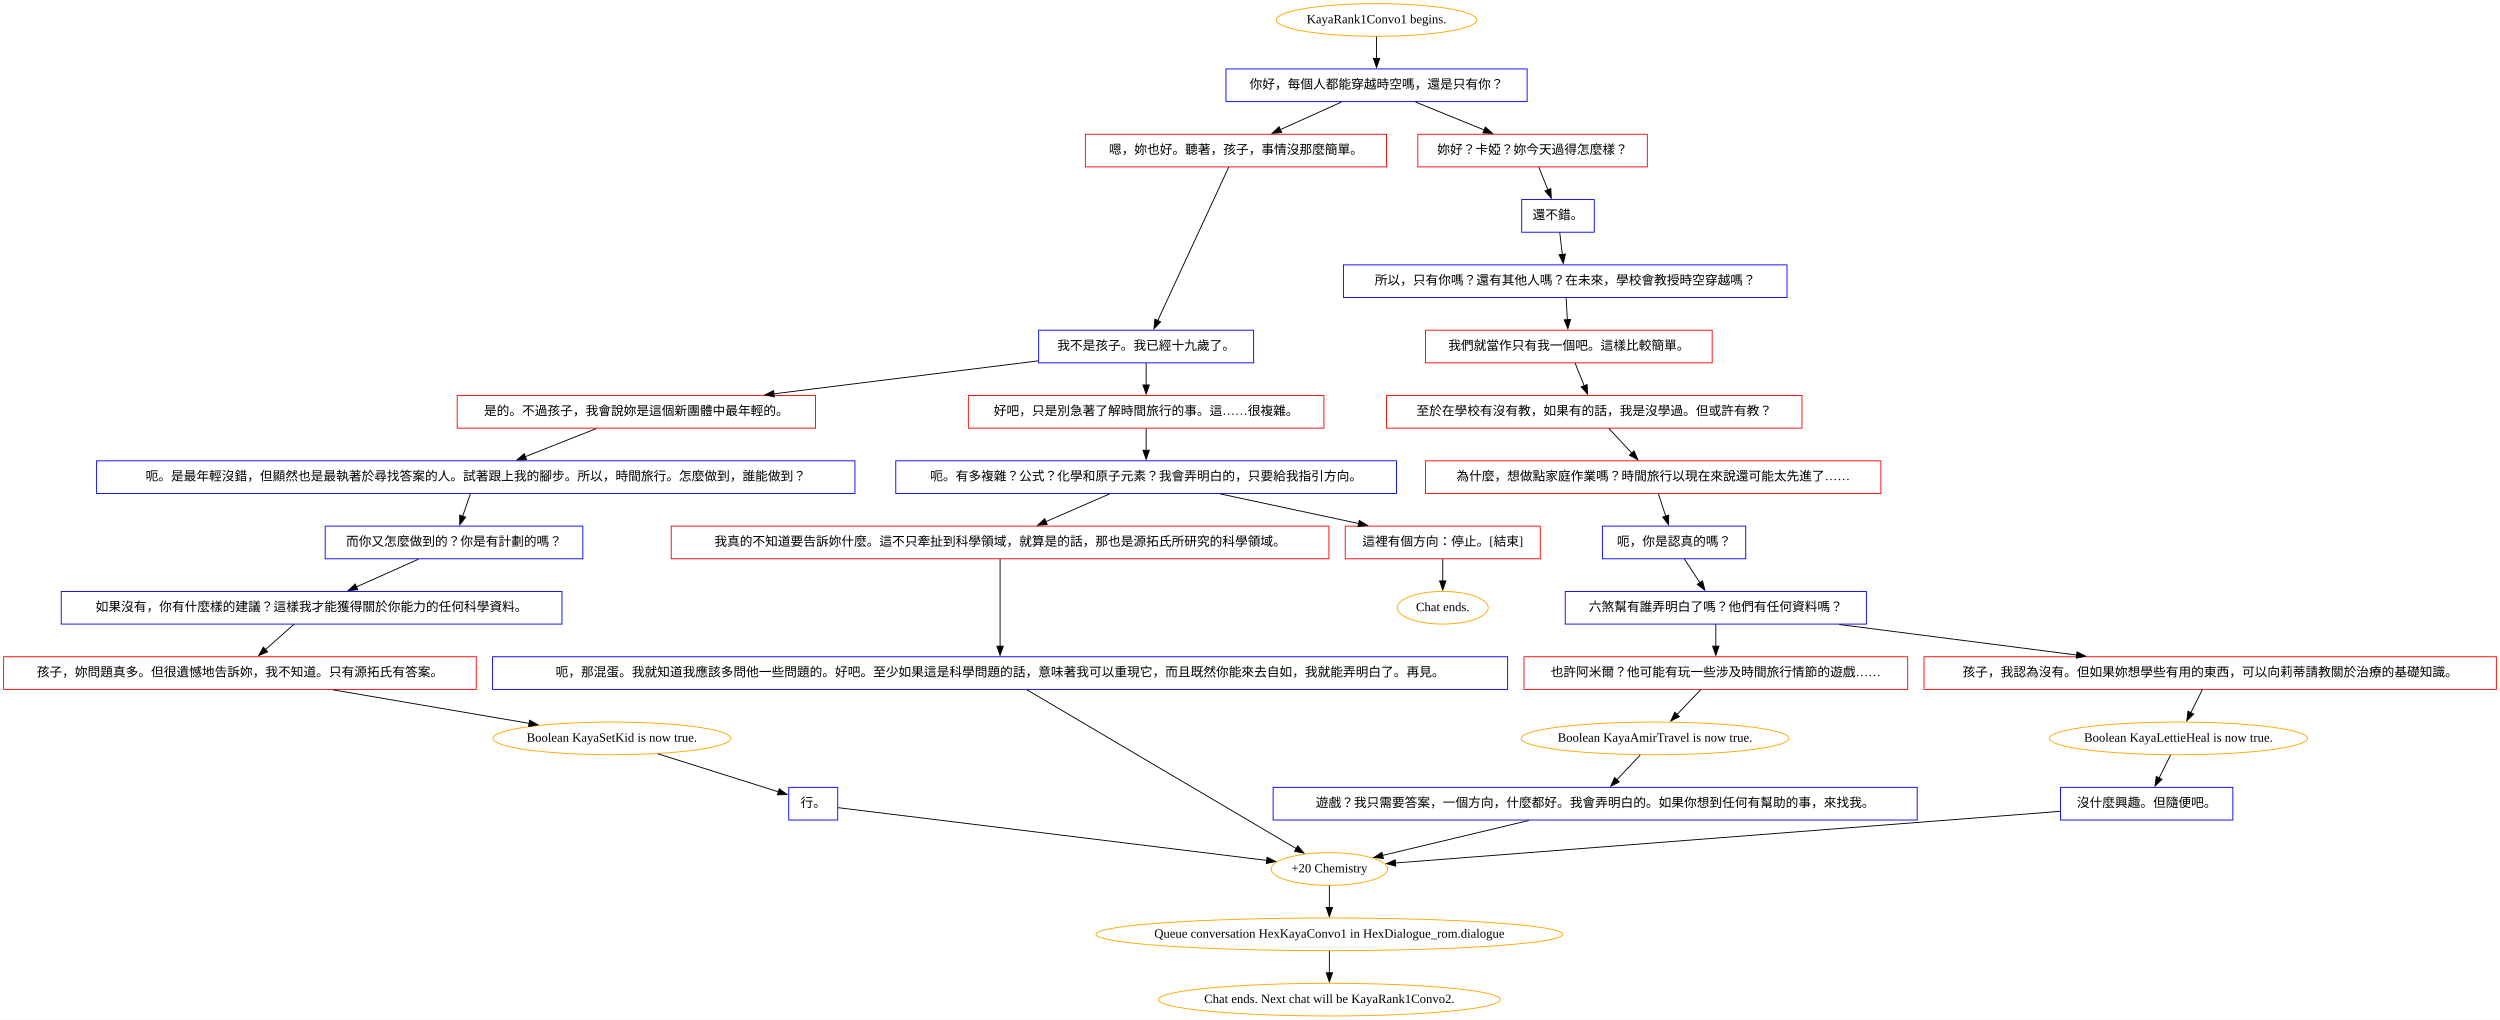
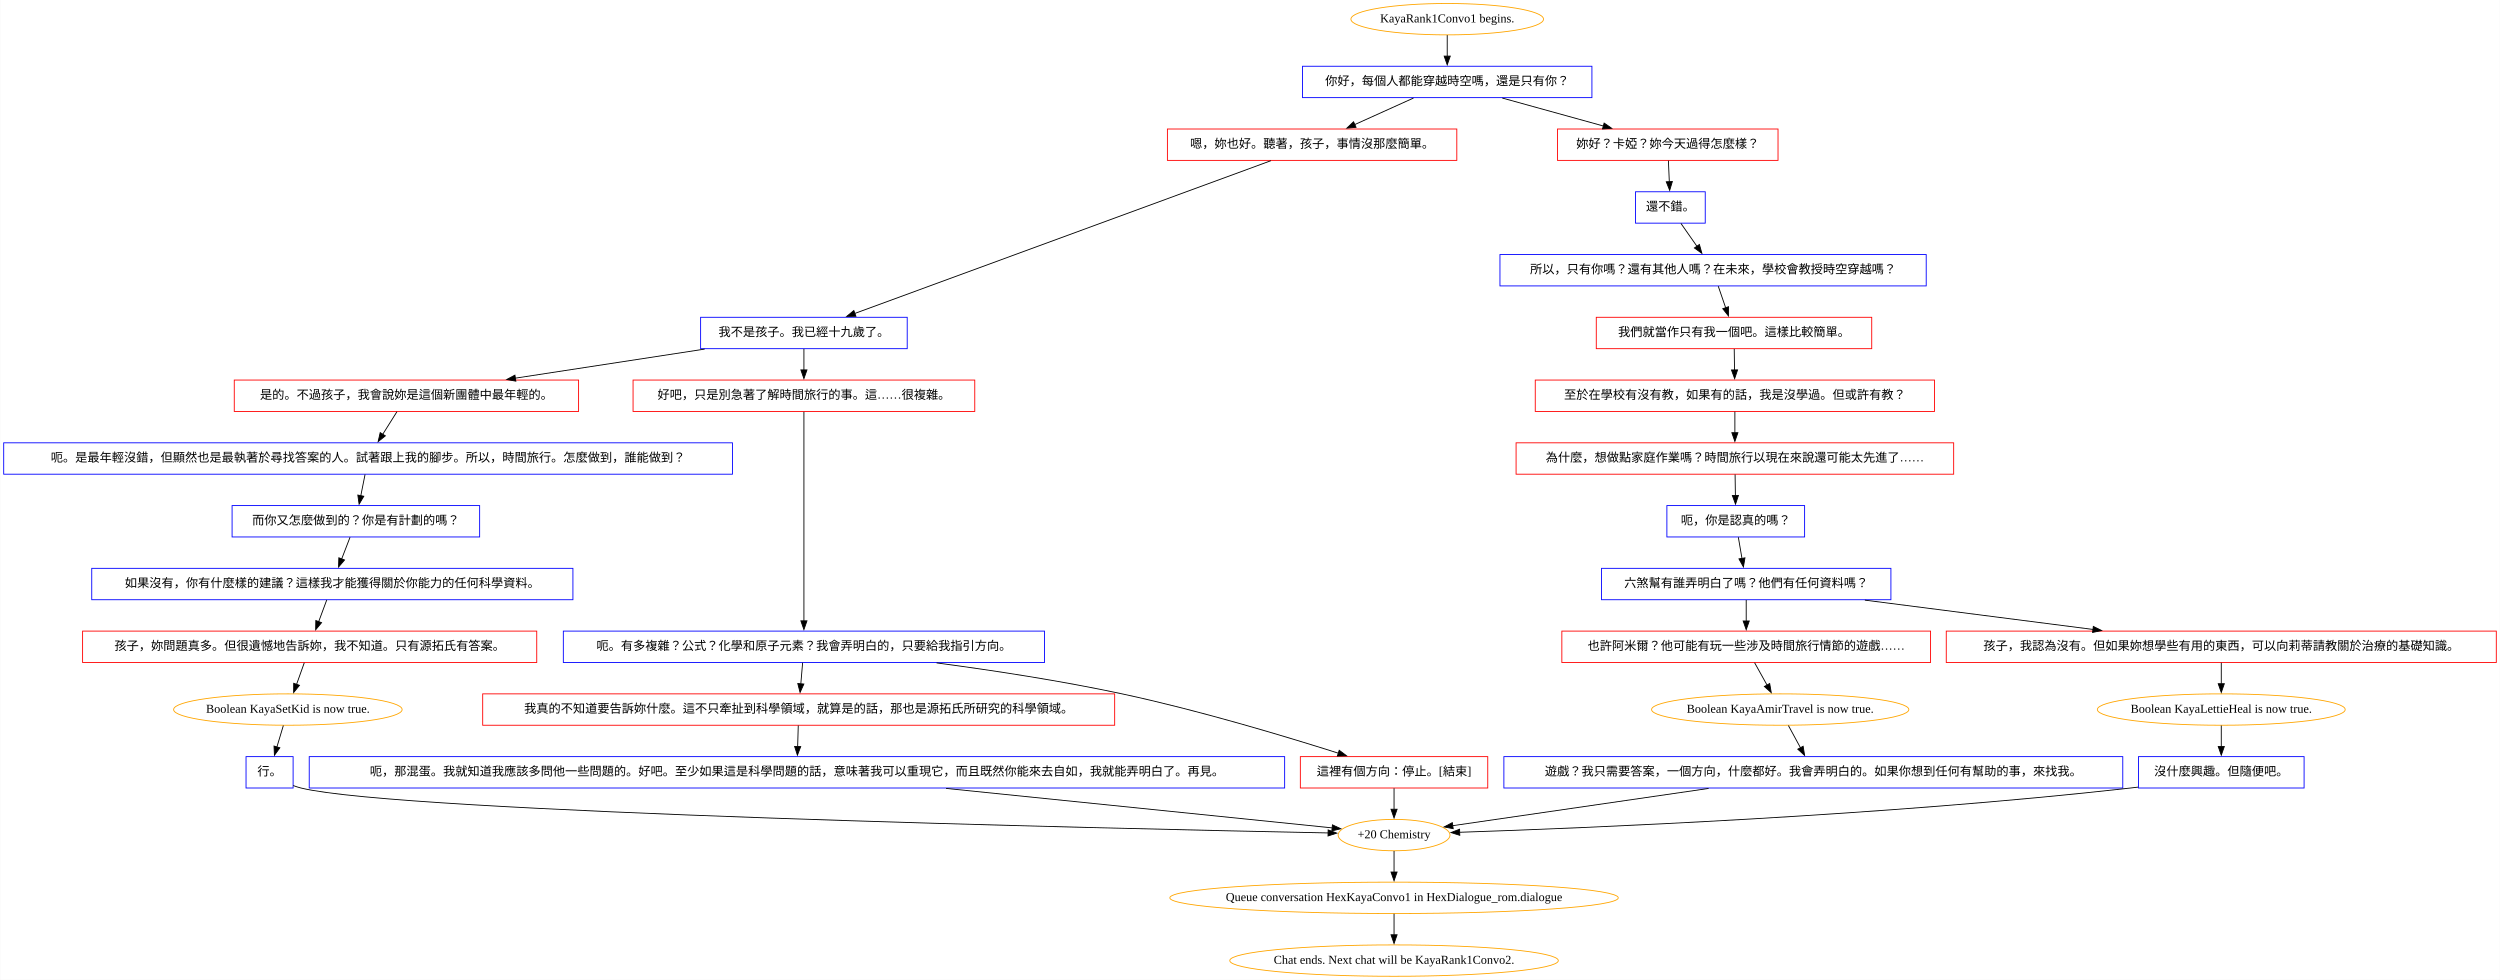
- <svg xmlns="http://www.w3.org/2000/svg" width="2756pt" height="1124pt" viewBox="0.00 0.00 2756.00 1124.00">
+ <svg xmlns="http://www.w3.org/2000/svg" width="2868pt" height="1124pt" viewBox="0.00 0.00 2867.50 1124.00">
  <g id="graph0" class="graph" transform="scale(1 1) rotate(0) translate(4 1120)">
-     <polygon fill="white" stroke="none" points="-4,4 -4,-1120 2752,-1120 2752,4 -4,4" />
+     <polygon fill="white" stroke="none" points="-4,4 -4,-1120 2863.5,-1120 2863.5,4 -4,4" />
    <g id="node1" class="node">
-       <ellipse fill="none" stroke="orange" cx="1513.5" cy="-1098" rx="110.48" ry="18" />
-       <text text-anchor="middle" x="1513.5" y="-1094.3" font-family="Times New Roman,serif" font-size="14.00">KayaRank1Convo1 begins.</text>
+       <ellipse fill="none" stroke="orange" cx="1656" cy="-1098" rx="110.48" ry="18" />
+       <text text-anchor="middle" x="1656" y="-1094.3" font-family="Times New Roman,serif" font-size="14.00">KayaRank1Convo1 begins.</text>
    </g>
    <g id="node2" class="node">
-       <polygon fill="none" stroke="blue" points="1679.5,-1044 1347.5,-1044 1347.5,-1008 1679.5,-1008 1679.5,-1044" />
-       <text text-anchor="middle" x="1513.5" y="-1022.3" font-family="Times New Roman,serif" font-size="14.00">你好，每個人都能穿越時空嗎，還是只有你？</text>
+       <polygon fill="none" stroke="blue" points="1822,-1044 1490,-1044 1490,-1008 1822,-1008 1822,-1044" />
+       <text text-anchor="middle" x="1656" y="-1022.3" font-family="Times New Roman,serif" font-size="14.00">你好，每個人都能穿越時空嗎，還是只有你？</text>
    </g>
    <g id="edge1" class="edge">
-       <path fill="none" stroke="black" d="M1513.5,-1079.7C1513.5,-1072.41 1513.5,-1063.73 1513.5,-1055.54" />
-       <polygon fill="black" stroke="black" points="1517,-1055.62 1513.5,-1045.62 1510,-1055.62 1517,-1055.62" />
+       <path fill="none" stroke="black" d="M1656,-1079.7C1656,-1072.41 1656,-1063.73 1656,-1055.54" />
+       <polygon fill="black" stroke="black" points="1659.5,-1055.62 1656,-1045.62 1652.5,-1055.62 1659.5,-1055.62" />
    </g>
    <g id="node3" class="node">
-       <polygon fill="none" stroke="red" points="1524.5,-972 1192.5,-972 1192.5,-936 1524.5,-936 1524.5,-972" />
-       <text text-anchor="middle" x="1358.5" y="-950.3" font-family="Times New Roman,serif" font-size="14.00">嗯，妳也好。聽著，孩子，事情沒那麼簡單。</text>
+       <polygon fill="none" stroke="red" points="1667,-972 1335,-972 1335,-936 1667,-936 1667,-972" />
+       <text text-anchor="middle" x="1501" y="-950.3" font-family="Times New Roman,serif" font-size="14.00">嗯，妳也好。聽著，孩子，事情沒那麼簡單。</text>
    </g>
    <g id="edge2" class="edge">
-       <path fill="none" stroke="black" d="M1474.79,-1007.52C1454.37,-998.29 1429.11,-986.89 1407.35,-977.06" />
-       <polygon fill="black" stroke="black" points="1408.92,-973.93 1398.37,-973 1406.04,-980.31 1408.92,-973.93" />
+       <path fill="none" stroke="black" d="M1617.29,-1007.52C1596.87,-998.29 1571.61,-986.89 1549.85,-977.06" />
+       <polygon fill="black" stroke="black" points="1551.42,-973.93 1540.87,-973 1548.54,-980.31 1551.42,-973.93" />
    </g>
    <g id="node4" class="node">
-       <polygon fill="none" stroke="red" points="1812,-972 1559,-972 1559,-936 1812,-936 1812,-972" />
-       <text text-anchor="middle" x="1685.5" y="-950.3" font-family="Times New Roman,serif" font-size="14.00">妳好？卡婭？妳今天過得怎麼樣？</text>
+       <polygon fill="none" stroke="red" points="2035.5,-972 1782.5,-972 1782.5,-936 2035.5,-936 2035.5,-972" />
+       <text text-anchor="middle" x="1909" y="-950.3" font-family="Times New Roman,serif" font-size="14.00">妳好？卡婭？妳今天過得怎麼樣？</text>
    </g>
    <g id="edge3" class="edge">
-       <path fill="none" stroke="black" d="M1556.46,-1007.52C1579.43,-998.17 1607.92,-986.57 1632.28,-976.66" />
-       <polygon fill="black" stroke="black" points="1633.45,-979.96 1641.39,-972.95 1630.81,-973.48 1633.45,-979.96" />
+       <path fill="none" stroke="black" d="M1719.19,-1007.52C1754.49,-997.75 1798.65,-985.53 1835.5,-975.34" />
+       <polygon fill="black" stroke="black" points="1836.01,-978.83 1844.72,-972.79 1834.15,-972.08 1836.01,-978.83" />
    </g>
    <g id="node5" class="node">
-       <polygon fill="none" stroke="blue" points="1378,-756 1141,-756 1141,-720 1378,-720 1378,-756" />
-       <text text-anchor="middle" x="1259.5" y="-734.3" font-family="Times New Roman,serif" font-size="14.00">我不是孩子。我已經十九歲了。</text>
+       <polygon fill="none" stroke="blue" points="1036.5,-756 799.5,-756 799.5,-720 1036.5,-720 1036.5,-756" />
+       <text text-anchor="middle" x="918" y="-734.3" font-family="Times New Roman,serif" font-size="14.00">我不是孩子。我已經十九歲了。</text>
    </g>
    <g id="edge4" class="edge">
-       <path fill="none" stroke="black" d="M1350.57,-935.85C1333.48,-898.91 1293.06,-811.55 1272.3,-766.67" />
-       <polygon fill="black" stroke="black" points="1275.48,-765.21 1268.11,-757.61 1269.13,-768.15 1275.48,-765.21" />
+       <path fill="none" stroke="black" d="M1453.78,-935.67C1347.95,-896.82 1092,-802.87 976.4,-760.44" />
+       <polygon fill="black" stroke="black" points="977.67,-757.17 967.08,-757.01 975.26,-763.75 977.67,-757.17" />
    </g>
    <g id="node6" class="node">
-       <polygon fill="none" stroke="blue" points="1753.5,-900 1673.5,-900 1673.5,-864 1753.5,-864 1753.5,-900" />
-       <text text-anchor="middle" x="1713.5" y="-878.3" font-family="Times New Roman,serif" font-size="14.00">還不錯。</text>
+       <polygon fill="none" stroke="blue" points="1952,-900 1872,-900 1872,-864 1952,-864 1952,-900" />
+       <text text-anchor="middle" x="1912" y="-878.3" font-family="Times New Roman,serif" font-size="14.00">還不錯。</text>
    </g>
    <g id="edge5" class="edge">
-       <path fill="none" stroke="black" d="M1692.42,-935.7C1695.44,-928.15 1699.05,-919.12 1702.43,-910.68" />
-       <polygon fill="black" stroke="black" points="1705.63,-912.09 1706.1,-901.51 1699.13,-909.49 1705.63,-912.09" />
+       <path fill="none" stroke="black" d="M1909.74,-935.7C1910.05,-928.41 1910.43,-919.73 1910.78,-911.54" />
+       <polygon fill="black" stroke="black" points="1914.27,-911.76 1911.2,-901.62 1907.28,-911.46 1914.27,-911.76" />
    </g>
    <g id="node7" class="node">
-       <polygon fill="none" stroke="red" points="895,-684 500,-684 500,-648 895,-648 895,-684" />
-       <text text-anchor="middle" x="697.5" y="-662.3" font-family="Times New Roman,serif" font-size="14.00">是的。不過孩子，我會說妳是這個新團體中最年輕的。</text>
+       <polygon fill="none" stroke="red" points="659.5,-684 264.5,-684 264.5,-648 659.5,-648 659.5,-684" />
+       <text text-anchor="middle" x="462" y="-662.3" font-family="Times New Roman,serif" font-size="14.00">是的。不過孩子，我會說妳是這個新團體中最年輕的。</text>
    </g>
    <g id="edge6" class="edge">
-       <path fill="none" stroke="black" d="M1140.66,-722.2C1055.7,-711.62 940.67,-697.29 849.1,-685.88" />
-       <polygon fill="black" stroke="black" points="849.63,-682.42 839.27,-684.66 848.76,-689.37 849.63,-682.42" />
+       <path fill="none" stroke="black" d="M804.11,-719.52C738.01,-709.37 654.68,-696.58 586.81,-686.16" />
+       <polygon fill="black" stroke="black" points="587.54,-682.73 577.12,-684.67 586.47,-689.65 587.54,-682.73" />
    </g>
    <g id="node8" class="node">
-       <polygon fill="none" stroke="red" points="1455.5,-684 1063.5,-684 1063.5,-648 1455.5,-648 1455.5,-684" />
-       <text text-anchor="middle" x="1259.5" y="-662.3" font-family="Times New Roman,serif" font-size="14.00">好吧，只是別急著了解時間旅行的事。這……很複雜。</text>
+       <polygon fill="none" stroke="red" points="1114,-684 722,-684 722,-648 1114,-648 1114,-684" />
+       <text text-anchor="middle" x="918" y="-662.3" font-family="Times New Roman,serif" font-size="14.00">好吧，只是別急著了解時間旅行的事。這……很複雜。</text>
    </g>
    <g id="edge7" class="edge">
-       <path fill="none" stroke="black" d="M1259.5,-719.7C1259.5,-712.41 1259.5,-703.73 1259.5,-695.54" />
-       <polygon fill="black" stroke="black" points="1263,-695.62 1259.5,-685.62 1256,-695.62 1263,-695.62" />
+       <path fill="none" stroke="black" d="M918,-719.7C918,-712.41 918,-703.73 918,-695.54" />
+       <polygon fill="black" stroke="black" points="921.5,-695.62 918,-685.62 914.5,-695.62 921.5,-695.62" />
    </g>
    <g id="node9" class="node">
-       <polygon fill="none" stroke="blue" points="1966,-828 1477,-828 1477,-792 1966,-792 1966,-828" />
-       <text text-anchor="middle" x="1721.5" y="-806.3" font-family="Times New Roman,serif" font-size="14.00">所以，只有你嗎？還有其他人嗎？在未來，學校會教授時空穿越嗎？</text>
+       <polygon fill="none" stroke="blue" points="2205.5,-828 1716.5,-828 1716.5,-792 2205.5,-792 2205.5,-828" />
+       <text text-anchor="middle" x="1961" y="-806.3" font-family="Times New Roman,serif" font-size="14.00">所以，只有你嗎？還有其他人嗎？在未來，學校會教授時空穿越嗎？</text>
    </g>
    <g id="edge8" class="edge">
-       <path fill="none" stroke="black" d="M1715.48,-863.7C1716.31,-856.41 1717.3,-847.73 1718.24,-839.54" />
-       <polygon fill="black" stroke="black" points="1721.72,-839.94 1719.37,-829.61 1714.76,-839.15 1721.72,-839.94" />
+       <path fill="none" stroke="black" d="M1924.11,-863.7C1929.69,-855.73 1936.43,-846.1 1942.62,-837.26" />
+       <polygon fill="black" stroke="black" points="1945.29,-839.54 1948.16,-829.34 1939.56,-835.53 1945.29,-839.54" />
    </g>
    <g id="node10" class="node">
-       <polygon fill="none" stroke="blue" points="938.5,-612 102.5,-612 102.5,-576 938.5,-576 938.5,-612" />
-       <text text-anchor="middle" x="520.5" y="-590.3" font-family="Times New Roman,serif" font-size="14.00">呃。是最年輕沒錯，但顯然也是最執著於尋找答案的人。試著跟上我的腳步。所以，時間旅行。怎麼做到，誰能做到？</text>
+       <polygon fill="none" stroke="blue" points="836,-612 0,-612 0,-576 836,-576 836,-612" />
+       <text text-anchor="middle" x="418" y="-590.3" font-family="Times New Roman,serif" font-size="14.00">呃。是最年輕沒錯，但顯然也是最執著於尋找答案的人。試著跟上我的腳步。所以，時間旅行。怎麼做到，誰能做到？</text>
    </g>
    <g id="edge9" class="edge">
-       <path fill="none" stroke="black" d="M653.29,-647.52C629.55,-638.13 600.08,-626.47 574.93,-616.53" />
-       <polygon fill="black" stroke="black" points="576.44,-613.36 565.86,-612.94 573.87,-619.87 576.44,-613.36" />
+       <path fill="none" stroke="black" d="M451.12,-647.7C446.22,-639.9 440.32,-630.51 434.86,-621.83" />
+       <polygon fill="black" stroke="black" points="437.84,-619.99 429.56,-613.39 431.92,-623.71 437.84,-619.99" />
    </g>
    <g id="node11" class="node">
-       <polygon fill="none" stroke="blue" points="1535.5,-612 983.5,-612 983.5,-576 1535.5,-576 1535.5,-612" />
-       <text text-anchor="middle" x="1259.5" y="-590.3" font-family="Times New Roman,serif" font-size="14.00">呃。有多複雜？公式？化學和原子元素？我會弄明白的，只要給我指引方向。</text>
+       <polygon fill="none" stroke="blue" points="1194,-396 642,-396 642,-360 1194,-360 1194,-396" />
+       <text text-anchor="middle" x="918" y="-374.3" font-family="Times New Roman,serif" font-size="14.00">呃。有多複雜？公式？化學和原子元素？我會弄明白的，只要給我指引方向。</text>
    </g>
    <g id="edge10" class="edge">
-       <path fill="none" stroke="black" d="M1259.5,-647.7C1259.5,-640.41 1259.5,-631.73 1259.5,-623.54" />
-       <polygon fill="black" stroke="black" points="1263,-623.62 1259.5,-613.62 1256,-623.62 1263,-623.62" />
+       <path fill="none" stroke="black" d="M918,-647.54C918,-599.76 918,-466.51 918,-407.61" />
+       <polygon fill="black" stroke="black" points="921.5,-407.75 918,-397.75 914.5,-407.75 921.5,-407.75" />
    </g>
    <g id="node12" class="node">
-       <polygon fill="none" stroke="red" points="1883.5,-756 1567.5,-756 1567.5,-720 1883.5,-720 1883.5,-756" />
-       <text text-anchor="middle" x="1725.5" y="-734.3" font-family="Times New Roman,serif" font-size="14.00">我們就當作只有我一個吧。這樣比較簡單。</text>
+       <polygon fill="none" stroke="red" points="2143,-756 1827,-756 1827,-720 2143,-720 2143,-756" />
+       <text text-anchor="middle" x="1985" y="-734.3" font-family="Times New Roman,serif" font-size="14.00">我們就當作只有我一個吧。這樣比較簡單。</text>
    </g>
    <g id="edge11" class="edge">
-       <path fill="none" stroke="black" d="M1722.49,-791.7C1722.91,-784.41 1723.4,-775.73 1723.87,-767.54" />
-       <polygon fill="black" stroke="black" points="1727.36,-767.8 1724.44,-757.62 1720.37,-767.4 1727.36,-767.8" />
+       <path fill="none" stroke="black" d="M1966.93,-791.7C1969.49,-784.24 1972.55,-775.32 1975.41,-766.97" />
+       <polygon fill="black" stroke="black" points="1978.71,-768.13 1978.64,-757.54 1972.09,-765.86 1978.71,-768.13" />
    </g>
    <g id="node13" class="node">
-       <polygon fill="none" stroke="blue" points="638.5,-540 354.5,-540 354.5,-504 638.5,-504 638.5,-540" />
-       <text text-anchor="middle" x="496.5" y="-518.3" font-family="Times New Roman,serif" font-size="14.00">而你又怎麼做到的？你是有計劃的嗎？</text>
+       <polygon fill="none" stroke="blue" points="546,-540 262,-540 262,-504 546,-504 546,-540" />
+       <text text-anchor="middle" x="404" y="-518.3" font-family="Times New Roman,serif" font-size="14.00">而你又怎麼做到的？你是有計劃的嗎？</text>
    </g>
    <g id="edge12" class="edge">
-       <path fill="none" stroke="black" d="M514.57,-575.7C512.01,-568.24 508.95,-559.32 506.09,-550.97" />
-       <polygon fill="black" stroke="black" points="509.41,-549.86 502.86,-541.54 502.79,-552.13 509.41,-549.86" />
+       <path fill="none" stroke="black" d="M414.54,-575.7C413.06,-568.32 411.3,-559.52 409.65,-551.25" />
+       <polygon fill="black" stroke="black" points="413.11,-550.71 407.72,-541.59 406.25,-552.08 413.11,-550.71" />
    </g>
    <g id="node14" class="node">
-       <polygon fill="none" stroke="red" points="1461,-540 736,-540 736,-504 1461,-504 1461,-540" />
-       <text text-anchor="middle" x="1098.5" y="-518.3" font-family="Times New Roman,serif" font-size="14.00">我真的不知道要告訴妳什麼。這不只牽扯到科學領域，就算是的話，那也是源拓氏所研究的科學領域。</text>
+       <polygon fill="none" stroke="red" points="1274.5,-324 549.5,-324 549.5,-288 1274.5,-288 1274.5,-324" />
+       <text text-anchor="middle" x="912" y="-302.3" font-family="Times New Roman,serif" font-size="14.00">我真的不知道要告訴妳什麼。這不只牽扯到科學領域，就算是的話，那也是源拓氏所研究的科學領域。</text>
    </g>
    <g id="edge13" class="edge">
-       <path fill="none" stroke="black" d="M1219.29,-575.52C1197.98,-566.25 1171.6,-554.78 1148.93,-544.93" />
-       <polygon fill="black" stroke="black" points="1150.43,-541.76 1139.87,-540.99 1147.64,-548.18 1150.43,-541.76" />
+       <path fill="none" stroke="black" d="M916.52,-359.7C915.89,-352.41 915.15,-343.73 914.45,-335.54" />
+       <polygon fill="black" stroke="black" points="917.94,-335.28 913.6,-325.61 910.96,-335.87 917.94,-335.28" />
    </g>
    <g id="node15" class="node">
-       <polygon fill="none" stroke="red" points="1694,-540 1479,-540 1479,-504 1694,-504 1694,-540" />
-       <text text-anchor="middle" x="1586.5" y="-518.3" font-family="Times New Roman,serif" font-size="14.00">這裡有個方向：停止。[結束]</text>
+       <polygon fill="none" stroke="red" points="1702.5,-252 1487.5,-252 1487.5,-216 1702.5,-216 1702.5,-252" />
+       <text text-anchor="middle" x="1595" y="-230.3" font-family="Times New Roman,serif" font-size="14.00">這裡有個方向：停止。[結束]</text>
    </g>
    <g id="edge14" class="edge">
-       <path fill="none" stroke="black" d="M1341.17,-575.52C1387.59,-565.58 1445.87,-553.1 1493.97,-542.81" />
-       <polygon fill="black" stroke="black" points="1494.49,-546.27 1503.54,-540.76 1493.03,-539.43 1494.49,-546.27" />
+       <path fill="none" stroke="black" d="M1070.2,-359.52C1136,-350.78 1213.66,-338.86 1283,-324 1370.03,-305.36 1468.49,-275.82 1531.11,-255.94" />
+       <polygon fill="black" stroke="black" points="1532.09,-259.3 1540.55,-252.93 1529.96,-252.63 1532.09,-259.3" />
    </g>
    <g id="node16" class="node">
-       <polygon fill="none" stroke="red" points="1982.5,-684 1524.5,-684 1524.5,-648 1982.5,-648 1982.5,-684" />
-       <text text-anchor="middle" x="1753.5" y="-662.3" font-family="Times New Roman,serif" font-size="14.00">至於在學校有沒有教，如果有的話，我是沒學過。但或許有教？</text>
+       <polygon fill="none" stroke="red" points="2215,-684 1757,-684 1757,-648 2215,-648 2215,-684" />
+       <text text-anchor="middle" x="1986" y="-662.3" font-family="Times New Roman,serif" font-size="14.00">至於在學校有沒有教，如果有的話，我是沒學過。但或許有教？</text>
    </g>
    <g id="edge15" class="edge">
-       <path fill="none" stroke="black" d="M1732.42,-719.7C1735.44,-712.15 1739.05,-703.12 1742.43,-694.68" />
-       <polygon fill="black" stroke="black" points="1745.63,-696.09 1746.1,-685.51 1739.13,-693.49 1745.63,-696.09" />
+       <path fill="none" stroke="black" d="M1985.25,-719.7C1985.35,-712.41 1985.48,-703.73 1985.59,-695.54" />
+       <polygon fill="black" stroke="black" points="1989.09,-695.67 1985.73,-685.62 1982.09,-695.57 1989.09,-695.67" />
    </g>
    <g id="node17" class="node">
-       <polygon fill="none" stroke="blue" points="615.5,-468 63.5,-468 63.5,-432 615.5,-432 615.5,-468" />
-       <text text-anchor="middle" x="339.5" y="-446.3" font-family="Times New Roman,serif" font-size="14.00">如果沒有，你有什麼樣的建議？這樣我才能獲得關於你能力的任何科學資料。</text>
+       <polygon fill="none" stroke="blue" points="653,-468 101,-468 101,-432 653,-432 653,-468" />
+       <text text-anchor="middle" x="377" y="-446.3" font-family="Times New Roman,serif" font-size="14.00">如果沒有，你有什麼樣的建議？這樣我才能獲得關於你能力的任何科學資料。</text>
    </g>
    <g id="edge16" class="edge">
-       <path fill="none" stroke="black" d="M457.29,-503.52C436.6,-494.29 411.02,-482.89 388.98,-473.06" />
-       <polygon fill="black" stroke="black" points="390.43,-469.87 379.87,-469 387.58,-476.27 390.43,-469.87" />
+       <path fill="none" stroke="black" d="M397.33,-503.7C394.42,-496.15 390.93,-487.12 387.68,-478.68" />
+       <polygon fill="black" stroke="black" points="391.01,-477.59 384.14,-469.52 384.48,-480.11 391.01,-477.59" />
    </g>
    <g id="node18" class="node">
-       <polygon fill="none" stroke="blue" points="1658,-396 539,-396 539,-360 1658,-360 1658,-396" />
-       <text text-anchor="middle" x="1098.5" y="-374.3" font-family="Times New Roman,serif" font-size="14.00">呃，那混蛋。我就知道我應該多問他一些問題的。好吧。至少如果這是科學問題的話，意味著我可以重現它，而且既然你能來去自如，我就能弄明白了。再見。</text>
+       <polygon fill="none" stroke="blue" points="1469.5,-252 350.5,-252 350.5,-216 1469.5,-216 1469.5,-252" />
+       <text text-anchor="middle" x="910" y="-230.3" font-family="Times New Roman,serif" font-size="14.00">呃，那混蛋。我就知道我應該多問他一些問題的。好吧。至少如果這是科學問題的話，意味著我可以重現它，而且既然你能來去自如，我就能弄明白了。再見。</text>
    </g>
    <g id="edge17" class="edge">
-       <path fill="none" stroke="black" d="M1098.5,-503.59C1098.5,-479.61 1098.5,-436.14 1098.5,-407.42" />
-       <polygon fill="black" stroke="black" points="1102,-407.62 1098.5,-397.62 1095,-407.62 1102,-407.62" />
+       <path fill="none" stroke="black" d="M911.51,-287.7C911.3,-280.41 911.05,-271.73 910.82,-263.54" />
+       <polygon fill="black" stroke="black" points="914.32,-263.51 910.53,-253.62 907.32,-263.71 914.32,-263.51" />
    </g>
    <g id="node19" class="node">
-       <ellipse fill="none" stroke="orange" cx="1586.5" cy="-450" rx="50.09" ry="18" />
-       <text text-anchor="middle" x="1586.5" y="-446.3" font-family="Times New Roman,serif" font-size="14.00">Chat ends.</text>
+       <ellipse fill="none" stroke="orange" cx="1595" cy="-162" rx="64.19" ry="18" />
+       <text text-anchor="middle" x="1595" y="-158.3" font-family="Times New Roman,serif" font-size="14.00">+20 Chemistry</text>
    </g>
    <g id="edge18" class="edge">
-       <path fill="none" stroke="black" d="M1586.5,-503.7C1586.5,-496.41 1586.5,-487.73 1586.5,-479.54" />
-       <polygon fill="black" stroke="black" points="1590,-479.62 1586.5,-469.62 1583,-479.62 1590,-479.62" />
+       <path fill="none" stroke="black" d="M1595,-215.7C1595,-208.41 1595,-199.73 1595,-191.54" />
+       <polygon fill="black" stroke="black" points="1598.5,-191.62 1595,-181.62 1591.5,-191.62 1598.5,-191.62" />
    </g>
    <g id="node20" class="node">
-       <polygon fill="none" stroke="red" points="2069.5,-612 1567.5,-612 1567.5,-576 2069.5,-576 2069.5,-612" />
-       <text text-anchor="middle" x="1818.5" y="-590.3" font-family="Times New Roman,serif" font-size="14.00">為什麼，想做點家庭作業嗎？時間旅行以現在來說還可能太先進了……</text>
+       <polygon fill="none" stroke="red" points="2237,-612 1735,-612 1735,-576 2237,-576 2237,-612" />
+       <text text-anchor="middle" x="1986" y="-590.3" font-family="Times New Roman,serif" font-size="14.00">為什麼，想做點家庭作業嗎？時間旅行以現在來說還可能太先進了……</text>
    </g>
    <g id="edge19" class="edge">
-       <path fill="none" stroke="black" d="M1769.57,-647.7C1777.2,-639.47 1786.48,-629.48 1794.9,-620.42" />
-       <polygon fill="black" stroke="black" points="1797.35,-622.92 1801.59,-613.21 1792.22,-618.16 1797.35,-622.92" />
+       <path fill="none" stroke="black" d="M1986,-647.7C1986,-640.41 1986,-631.73 1986,-623.54" />
+       <polygon fill="black" stroke="black" points="1989.5,-623.62 1986,-613.62 1982.5,-623.62 1989.5,-623.62" />
    </g>
    <g id="node21" class="node">
-       <polygon fill="none" stroke="red" points="521,-396 0,-396 0,-360 521,-360 521,-396" />
-       <text text-anchor="middle" x="260.5" y="-374.3" font-family="Times New Roman,serif" font-size="14.00">孩子，妳問題真多。但很遺憾地告訴妳，我不知道。只有源拓氏有答案。</text>
+       <polygon fill="none" stroke="red" points="611.5,-396 90.5,-396 90.5,-360 611.5,-360 611.5,-396" />
+       <text text-anchor="middle" x="351" y="-374.3" font-family="Times New Roman,serif" font-size="14.00">孩子，妳問題真多。但很遺憾地告訴妳，我不知道。只有源拓氏有答案。</text>
    </g>
    <g id="edge20" class="edge">
-       <path fill="none" stroke="black" d="M319.97,-431.7C310.48,-423.28 298.89,-413.02 288.48,-403.79" />
-       <polygon fill="black" stroke="black" points="291.02,-401.36 281.21,-397.35 286.37,-406.6 291.02,-401.36" />
+       <path fill="none" stroke="black" d="M370.57,-431.7C367.77,-424.15 364.42,-415.12 361.28,-406.68" />
+       <polygon fill="black" stroke="black" points="364.64,-405.68 357.88,-397.52 358.08,-408.12 364.64,-405.68" />
+     </g>
+     <g id="edge21" class="edge">
+       <path fill="none" stroke="black" d="M1081.09,-215.52C1223.94,-200.92 1420.39,-180.84 1524.15,-170.24" />
+       <polygon fill="black" stroke="black" points="1524.32,-173.74 1533.92,-169.24 1523.61,-166.78 1524.32,-173.74" />
    </g>
    <g id="node22" class="node">
-       <ellipse fill="none" stroke="orange" cx="1461.5" cy="-162" rx="64.19" ry="18" />
-       <text text-anchor="middle" x="1461.5" y="-158.3" font-family="Times New Roman,serif" font-size="14.00">+20 Chemistry</text>
-     </g>
-     <g id="edge21" class="edge">
-       <path fill="none" stroke="black" d="M1127.9,-359.67C1193.83,-320.8 1353.34,-226.76 1425.26,-184.36" />
-       <polygon fill="black" stroke="black" points="1426.67,-187.6 1433.51,-179.5 1423.11,-181.57 1426.67,-187.6" />
+       <ellipse fill="none" stroke="orange" cx="1595" cy="-90" rx="257.25" ry="18" />
+       <text text-anchor="middle" x="1595" y="-86.3" font-family="Times New Roman,serif" font-size="14.00">Queue conversation HexKayaConvo1 in HexDialogue_rom.dialogue</text>
+     </g>
+     <g id="edge22" class="edge">
+       <path fill="none" stroke="black" d="M1595,-143.7C1595,-136.41 1595,-127.73 1595,-119.54" />
+       <polygon fill="black" stroke="black" points="1598.5,-119.62 1595,-109.62 1591.5,-119.62 1598.5,-119.62" />
    </g>
    <g id="node23" class="node">
-       <polygon fill="none" stroke="blue" points="1920.5,-540 1762.5,-540 1762.5,-504 1920.5,-504 1920.5,-540" />
-       <text text-anchor="middle" x="1841.5" y="-518.3" font-family="Times New Roman,serif" font-size="14.00">呃，你是認真的嗎？</text>
-     </g>
-     <g id="edge22" class="edge">
-       <path fill="none" stroke="black" d="M1824.19,-575.7C1826.64,-568.24 1829.57,-559.32 1832.31,-550.97" />
-       <polygon fill="black" stroke="black" points="1835.61,-552.14 1835.41,-541.54 1828.96,-549.95 1835.61,-552.14" />
+       <polygon fill="none" stroke="blue" points="2066,-540 1908,-540 1908,-504 2066,-504 2066,-540" />
+       <text text-anchor="middle" x="1987" y="-518.3" font-family="Times New Roman,serif" font-size="14.00">呃，你是認真的嗎？</text>
+     </g>
+     <g id="edge23" class="edge">
+       <path fill="none" stroke="black" d="M1986.25,-575.7C1986.35,-568.41 1986.48,-559.73 1986.59,-551.54" />
+       <polygon fill="black" stroke="black" points="1990.09,-551.67 1986.73,-541.62 1983.09,-551.57 1990.09,-551.67" />
    </g>
    <g id="node24" class="node">
-       <ellipse fill="none" stroke="orange" cx="670.5" cy="-306" rx="131.08" ry="18" />
-       <text text-anchor="middle" x="670.5" y="-302.3" font-family="Times New Roman,serif" font-size="14.00">Boolean KayaSetKid is now true.</text>
-     </g>
-     <g id="edge23" class="edge">
-       <path fill="none" stroke="black" d="M362.9,-359.52C429.36,-348.17 515.19,-333.52 579.3,-322.57" />
-       <polygon fill="black" stroke="black" points="579.84,-326.03 589.11,-320.9 578.66,-319.13 579.84,-326.03" />
+       <ellipse fill="none" stroke="orange" cx="326" cy="-306" rx="131.08" ry="18" />
+       <text text-anchor="middle" x="326" y="-302.3" font-family="Times New Roman,serif" font-size="14.00">Boolean KayaSetKid is now true.</text>
+     </g>
+     <g id="edge24" class="edge">
+       <path fill="none" stroke="black" d="M344.82,-359.7C342.13,-352.15 338.9,-343.12 335.89,-334.68" />
+       <polygon fill="black" stroke="black" points="339.28,-333.77 332.62,-325.53 332.69,-336.12 339.28,-333.77" />
    </g>
    <g id="node25" class="node">
-       <ellipse fill="none" stroke="orange" cx="1461.5" cy="-90" rx="257.25" ry="18" />
-       <text text-anchor="middle" x="1461.5" y="-86.3" font-family="Times New Roman,serif" font-size="14.00">Queue conversation HexKayaConvo1 in HexDialogue_rom.dialogue</text>
-     </g>
-     <g id="edge24" class="edge">
-       <path fill="none" stroke="black" d="M1461.5,-143.7C1461.5,-136.41 1461.5,-127.73 1461.5,-119.54" />
-       <polygon fill="black" stroke="black" points="1465,-119.62 1461.5,-109.62 1458,-119.62 1465,-119.62" />
+       <ellipse fill="none" stroke="orange" cx="1595" cy="-18" rx="188.47" ry="18" />
+       <text text-anchor="middle" x="1595" y="-14.3" font-family="Times New Roman,serif" font-size="14.00">Chat ends. Next chat will be KayaRank1Convo2.</text>
+     </g>
+     <g id="edge25" class="edge">
+       <path fill="none" stroke="black" d="M1595,-71.7C1595,-64.41 1595,-55.73 1595,-47.54" />
+       <polygon fill="black" stroke="black" points="1598.5,-47.62 1595,-37.62 1591.5,-47.62 1598.5,-47.62" />
    </g>
    <g id="node26" class="node">
-       <polygon fill="none" stroke="blue" points="2053.5,-468 1721.5,-468 1721.5,-432 2053.5,-432 2053.5,-468" />
-       <text text-anchor="middle" x="1887.5" y="-446.3" font-family="Times New Roman,serif" font-size="14.00">六煞幫有誰弄明白了嗎？他們有任何資料嗎？</text>
-     </g>
-     <g id="edge25" class="edge">
-       <path fill="none" stroke="black" d="M1852.87,-503.7C1858.05,-495.81 1864.3,-486.3 1870.06,-477.55" />
-       <polygon fill="black" stroke="black" points="1872.86,-479.65 1875.43,-469.37 1867.01,-475.8 1872.86,-479.65" />
+       <polygon fill="none" stroke="blue" points="2165,-468 1833,-468 1833,-432 2165,-432 2165,-468" />
+       <text text-anchor="middle" x="1999" y="-446.3" font-family="Times New Roman,serif" font-size="14.00">六煞幫有誰弄明白了嗎？他們有任何資料嗎？</text>
+     </g>
+     <g id="edge26" class="edge">
+       <path fill="none" stroke="black" d="M1989.97,-503.7C1991.23,-496.32 1992.74,-487.52 1994.16,-479.25" />
+       <polygon fill="black" stroke="black" points="1997.57,-480.04 1995.81,-469.6 1990.67,-478.86 1997.57,-480.04" />
    </g>
    <g id="node27" class="node">
-       <polygon fill="none" stroke="blue" points="919.5,-252 865.5,-252 865.5,-216 919.5,-216 919.5,-252" />
-       <text text-anchor="middle" x="892.5" y="-230.3" font-family="Times New Roman,serif" font-size="14.00">行。</text>
-     </g>
-     <g id="edge26" class="edge">
-       <path fill="none" stroke="black" d="M721.15,-289.03C761.63,-276.27 817.48,-258.65 854.27,-247.05" />
-       <polygon fill="black" stroke="black" points="855.11,-250.46 863.59,-244.11 853,-243.78 855.11,-250.46" />
+       <polygon fill="none" stroke="blue" points="332,-252 278,-252 278,-216 332,-216 332,-252" />
+       <text text-anchor="middle" x="305" y="-230.3" font-family="Times New Roman,serif" font-size="14.00">行。</text>
+     </g>
+     <g id="edge27" class="edge">
+       <path fill="none" stroke="black" d="M320.81,-287.7C318.57,-280.24 315.9,-271.32 313.39,-262.97" />
+       <polygon fill="black" stroke="black" points="316.79,-262.13 310.57,-253.55 310.09,-264.14 316.79,-262.13" />
    </g>
    <g id="node28" class="node">
-       <ellipse fill="none" stroke="orange" cx="1461.5" cy="-18" rx="188.47" ry="18" />
-       <text text-anchor="middle" x="1461.5" y="-14.3" font-family="Times New Roman,serif" font-size="14.00">Chat ends. Next chat will be KayaRank1Convo2.</text>
-     </g>
-     <g id="edge27" class="edge">
-       <path fill="none" stroke="black" d="M1461.5,-71.7C1461.5,-64.41 1461.5,-55.73 1461.5,-47.54" />
-       <polygon fill="black" stroke="black" points="1465,-47.62 1461.5,-37.62 1458,-47.62 1465,-47.62" />
+       <polygon fill="none" stroke="red" points="2210.5,-396 1787.5,-396 1787.5,-360 2210.5,-360 2210.5,-396" />
+       <text text-anchor="middle" x="1999" y="-374.3" font-family="Times New Roman,serif" font-size="14.00">也許阿米爾？他可能有玩一些涉及時間旅行情節的遊戲……</text>
+     </g>
+     <g id="edge28" class="edge">
+       <path fill="none" stroke="black" d="M1999,-431.7C1999,-424.41 1999,-415.73 1999,-407.54" />
+       <polygon fill="black" stroke="black" points="2002.5,-407.62 1999,-397.62 1995.5,-407.62 2002.5,-407.62" />
    </g>
    <g id="node29" class="node">
-       <polygon fill="none" stroke="red" points="2099,-396 1676,-396 1676,-360 2099,-360 2099,-396" />
-       <text text-anchor="middle" x="1887.5" y="-374.3" font-family="Times New Roman,serif" font-size="14.00">也許阿米爾？他可能有玩一些涉及時間旅行情節的遊戲……</text>
-     </g>
-     <g id="edge28" class="edge">
-       <path fill="none" stroke="black" d="M1887.5,-431.7C1887.5,-424.41 1887.5,-415.73 1887.5,-407.54" />
-       <polygon fill="black" stroke="black" points="1891,-407.62 1887.5,-397.62 1884,-407.62 1891,-407.62" />
+       <polygon fill="none" stroke="red" points="2859.5,-396 2228.5,-396 2228.5,-360 2859.5,-360 2859.5,-396" />
+       <text text-anchor="middle" x="2544" y="-374.3" font-family="Times New Roman,serif" font-size="14.00">孩子，我認為沒有。但如果妳想學些有用的東西，可以向莉蒂請教關於治療的基礎知識。</text>
+     </g>
+     <g id="edge29" class="edge">
+       <path fill="none" stroke="black" d="M2135.12,-431.52C2214.77,-421.29 2315.36,-408.37 2396.83,-397.9" />
+       <polygon fill="black" stroke="black" points="2397.22,-401.38 2406.7,-396.64 2396.33,-394.44 2397.22,-401.38" />
+     </g>
+     <g id="edge30" class="edge">
+       <path fill="none" stroke="black" d="M332.1,-218.83C335.05,-217.71 338.05,-216.73 341,-216 455.02,-187.89 1266.14,-169.54 1519.55,-164.45" />
+       <polygon fill="black" stroke="black" points="1519.39,-167.95 1529.32,-164.25 1519.25,-160.95 1519.39,-167.95" />
    </g>
    <g id="node30" class="node">
-       <polygon fill="none" stroke="red" points="2748,-396 2117,-396 2117,-360 2748,-360 2748,-396" />
-       <text text-anchor="middle" x="2432.5" y="-374.3" font-family="Times New Roman,serif" font-size="14.00">孩子，我認為沒有。但如果妳想學些有用的東西，可以向莉蒂請教關於治療的基礎知識。</text>
-     </g>
-     <g id="edge29" class="edge">
-       <path fill="none" stroke="black" d="M2023.62,-431.52C2103.27,-421.29 2203.86,-408.37 2285.33,-397.9" />
-       <polygon fill="black" stroke="black" points="2285.72,-401.38 2295.2,-396.64 2284.83,-394.44 2285.72,-401.38" />
-     </g>
-     <g id="edge30" class="edge">
-       <path fill="none" stroke="black" d="M919.94,-229.62C1005.08,-219.15 1266.55,-186.98 1392.4,-171.5" />
-       <polygon fill="black" stroke="black" points="1392.78,-174.98 1402.28,-170.29 1391.93,-168.03 1392.78,-174.98" />
+       <ellipse fill="none" stroke="orange" cx="2038" cy="-306" rx="147.57" ry="18" />
+       <text text-anchor="middle" x="2038" y="-302.3" font-family="Times New Roman,serif" font-size="14.00">Boolean KayaAmirTravel is now true.</text>
+     </g>
+     <g id="edge31" class="edge">
+       <path fill="none" stroke="black" d="M2008.64,-359.7C2012.94,-351.98 2018.1,-342.71 2022.89,-334.11" />
+       <polygon fill="black" stroke="black" points="2025.92,-335.87 2027.73,-325.43 2019.81,-332.46 2025.92,-335.87" />
    </g>
    <g id="node31" class="node">
-       <ellipse fill="none" stroke="orange" cx="1820.5" cy="-306" rx="147.57" ry="18" />
-       <text text-anchor="middle" x="1820.5" y="-302.3" font-family="Times New Roman,serif" font-size="14.00">Boolean KayaAmirTravel is now true.</text>
-     </g>
-     <g id="edge31" class="edge">
-       <path fill="none" stroke="black" d="M1870.94,-359.7C1863.07,-351.47 1853.51,-341.48 1844.83,-332.42" />
-       <polygon fill="black" stroke="black" points="1847.36,-330 1837.92,-325.2 1842.3,-334.84 1847.36,-330" />
+       <ellipse fill="none" stroke="orange" cx="2544" cy="-306" rx="142.17" ry="18" />
+       <text text-anchor="middle" x="2544" y="-302.3" font-family="Times New Roman,serif" font-size="14.00">Boolean KayaLettieHeal is now true.</text>
+     </g>
+     <g id="edge32" class="edge">
+       <path fill="none" stroke="black" d="M2544,-359.7C2544,-352.41 2544,-343.73 2544,-335.54" />
+       <polygon fill="black" stroke="black" points="2547.5,-335.62 2544,-325.62 2540.5,-335.62 2547.5,-335.62" />
    </g>
    <g id="node32" class="node">
-       <ellipse fill="none" stroke="orange" cx="2397.5" cy="-306" rx="142.17" ry="18" />
-       <text text-anchor="middle" x="2397.5" y="-302.3" font-family="Times New Roman,serif" font-size="14.00">Boolean KayaLettieHeal is now true.</text>
-     </g>
-     <g id="edge32" class="edge">
-       <path fill="none" stroke="black" d="M2423.85,-359.7C2420.03,-352.07 2415.46,-342.92 2411.2,-334.4" />
-       <polygon fill="black" stroke="black" points="2414.33,-332.84 2406.73,-325.46 2408.07,-335.97 2414.33,-332.84" />
+       <polygon fill="none" stroke="blue" points="2431,-252 1721,-252 1721,-216 2431,-216 2431,-252" />
+       <text text-anchor="middle" x="2076" y="-230.3" font-family="Times New Roman,serif" font-size="14.00">遊戲？我只需要答案，一個方向，什麼都好。我會弄明白的。如果你想到任何有幫助的事，來找我。</text>
+     </g>
+     <g id="edge33" class="edge">
+       <path fill="none" stroke="black" d="M2047.39,-287.7C2051.58,-279.98 2056.61,-270.71 2061.28,-262.11" />
+       <polygon fill="black" stroke="black" points="2064.3,-263.89 2065.99,-253.43 2058.15,-260.55 2064.3,-263.89" />
    </g>
    <g id="node33" class="node">
-       <polygon fill="none" stroke="blue" points="2109.5,-252 1399.5,-252 1399.5,-216 2109.5,-216 2109.5,-252" />
-       <text text-anchor="middle" x="1754.5" y="-230.3" font-family="Times New Roman,serif" font-size="14.00">遊戲？我只需要答案，一個方向，什麼都好。我會弄明白的。如果你想到任何有幫助的事，來找我。</text>
-     </g>
-     <g id="edge33" class="edge">
-       <path fill="none" stroke="black" d="M1804.19,-287.7C1796.43,-279.47 1787.01,-269.48 1778.47,-260.42" />
-       <polygon fill="black" stroke="black" points="1781.07,-258.08 1771.67,-253.21 1775.98,-262.88 1781.07,-258.08" />
-     </g>
-     <g id="node34" class="node">
-       <polygon fill="none" stroke="blue" points="2457.5,-252 2267.5,-252 2267.5,-216 2457.5,-216 2457.5,-252" />
-       <text text-anchor="middle" x="2362.5" y="-230.3" font-family="Times New Roman,serif" font-size="14.00">沒什麼興趣。但隨便吧。</text>
+       <polygon fill="none" stroke="blue" points="2639,-252 2449,-252 2449,-216 2639,-216 2639,-252" />
+       <text text-anchor="middle" x="2544" y="-230.3" font-family="Times New Roman,serif" font-size="14.00">沒什麼興趣。但隨便吧。</text>
    </g>
    <g id="edge34" class="edge">
-       <path fill="none" stroke="black" d="M2388.85,-287.7C2385.03,-280.07 2380.46,-270.92 2376.2,-262.4" />
-       <polygon fill="black" stroke="black" points="2379.33,-260.84 2371.73,-253.46 2373.07,-263.97 2379.33,-260.84" />
+       <path fill="none" stroke="black" d="M2544,-287.7C2544,-280.41 2544,-271.73 2544,-263.54" />
+       <polygon fill="black" stroke="black" points="2547.5,-263.62 2544,-253.62 2540.5,-263.62 2547.5,-263.62" />
    </g>
    <g id="edge35" class="edge">
-       <path fill="none" stroke="black" d="M1681.32,-215.52C1631.52,-203.62 1566.5,-188.09 1520.12,-177" />
-       <polygon fill="black" stroke="black" points="1521.06,-173.63 1510.52,-174.71 1519.43,-180.44 1521.06,-173.63" />
+       <path fill="none" stroke="black" d="M1955.86,-215.52C1863.1,-202.02 1738.14,-183.83 1662.24,-172.79" />
+       <polygon fill="black" stroke="black" points="1662.85,-169.34 1652.45,-171.36 1661.84,-176.26 1662.85,-169.34" />
    </g>
    <g id="edge36" class="edge">
-       <path fill="none" stroke="black" d="M2267.36,-225.61C2086.35,-211.55 1696.05,-181.22 1534.16,-168.65" />
-       <polygon fill="black" stroke="black" points="1534.66,-165.17 1524.41,-167.89 1534.11,-172.15 1534.66,-165.17" />
+       <path fill="none" stroke="black" d="M2448.56,-217.02C2445.68,-216.66 2442.82,-216.32 2440,-216 2156.71,-184.04 1817.66,-170.09 1669.94,-165.2" />
+       <polygon fill="black" stroke="black" points="1670.41,-161.71 1660.3,-164.89 1670.18,-168.71 1670.41,-161.71" />
    </g>
  </g>
</svg>
